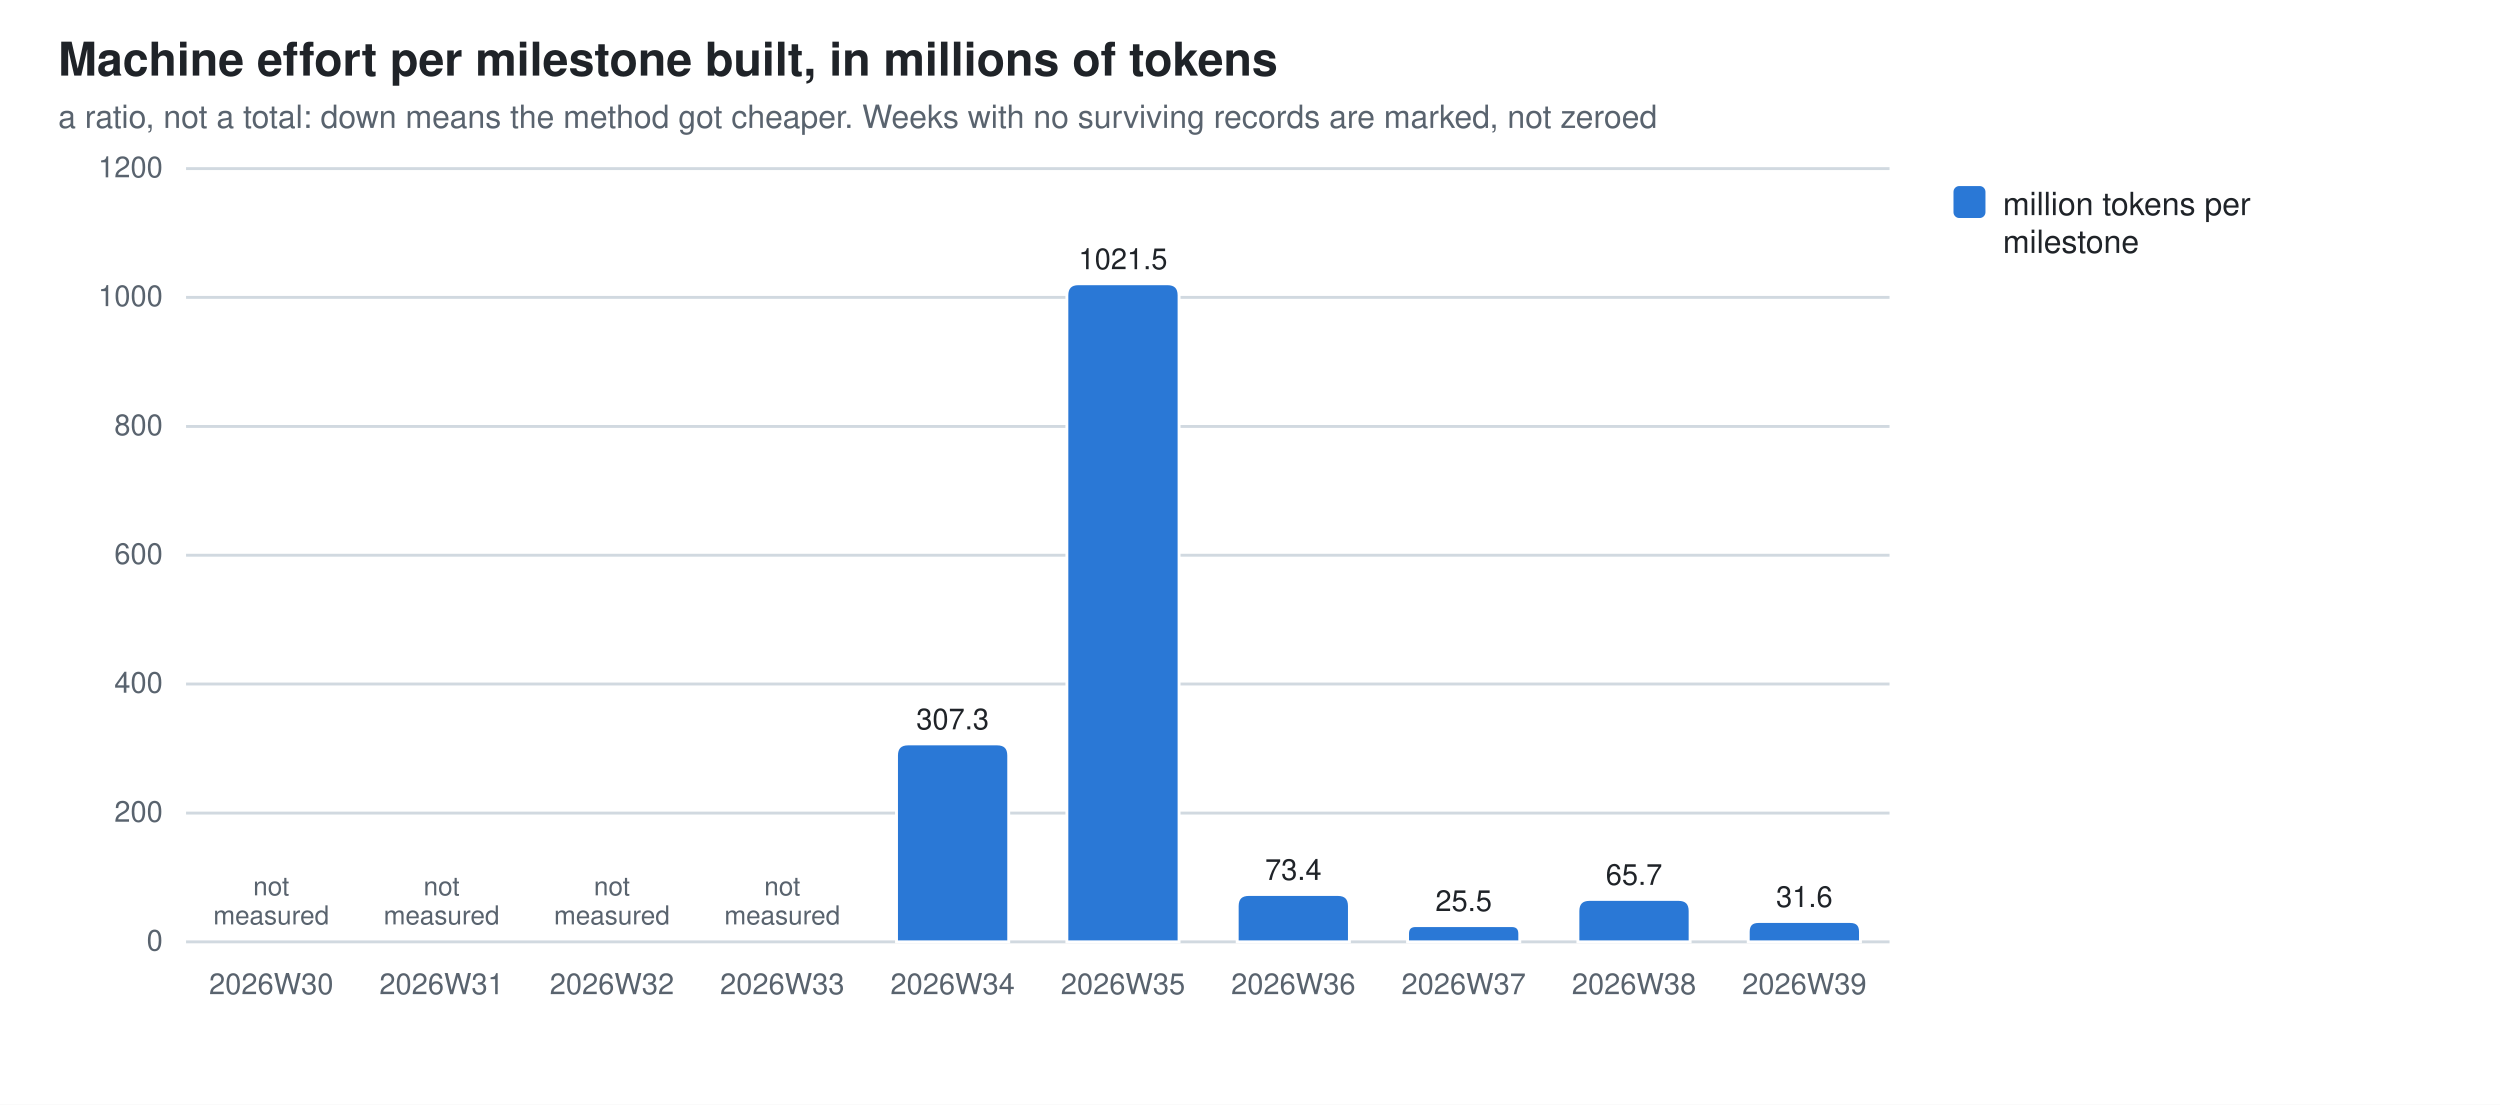
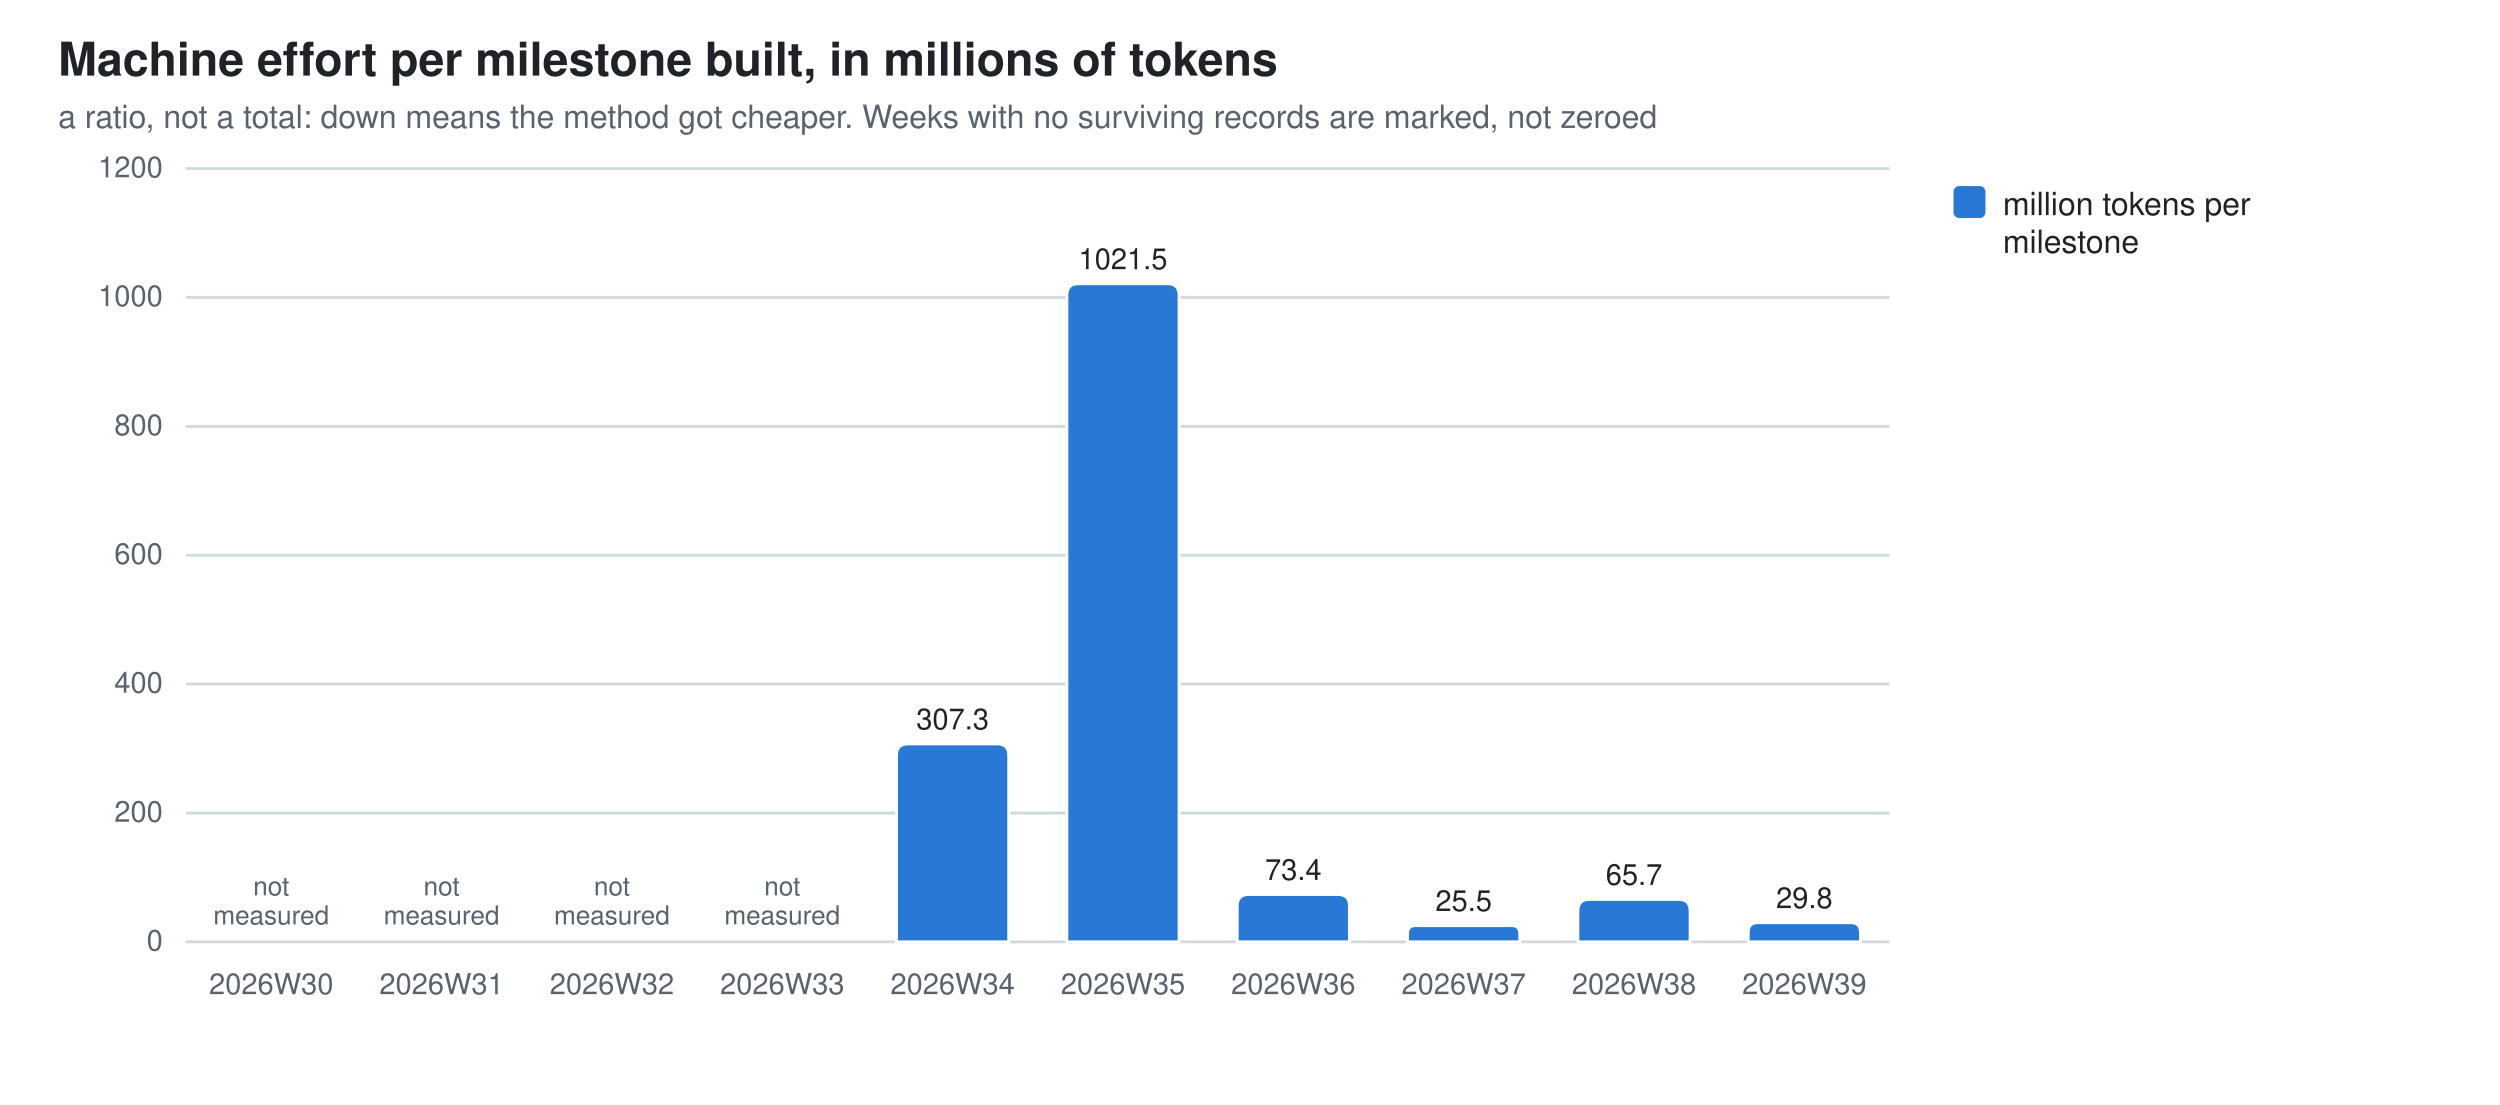
<svg xmlns="http://www.w3.org/2000/svg" width="860" height="380" viewBox="0 0 860 380" role="img" aria-label="Machine effort per milestone built, in millions of tokens">
  <style>
  .bg{fill:#ffffff} .fg{fill:#1f2328} .mut{fill:#59636e} .grid{stroke:#d1d9e0}
  .seg{stroke:#ffffff;stroke-width:1}
  .val{paint-order:stroke;stroke:#ffffff;stroke-width:3px;stroke-linejoin:round}
  .s0{fill:#2a78d6}  .s1{fill:#eb6834}  .s2{fill:#1baf7a}  .s3{fill:#eda100}  .s4{fill:#e87ba4}  .s5{fill:#008300}  .s6{fill:#4a3aa7}  .s7{fill:#e34948}
  @media (prefers-color-scheme: dark){
    .bg{fill:#0d1117} .fg{fill:#e6edf3} .mut{fill:#9198a1} .grid{stroke:#30363d}
    .seg{stroke:#0d1117} .val{stroke:#0d1117} .s0{fill:#3987e5} .s1{fill:#d95926} .s2{fill:#199e70} .s3{fill:#c98500} .s4{fill:#d55181} .s5{fill:#008300} .s6{fill:#9085e9} .s7{fill:#e66767}}
  text{font-family:-apple-system,BlinkMacSystemFont,"Segoe UI",Helvetica,Arial,sans-serif}
</style>
  <rect class="bg" width="860" height="380" />
  <text class="fg" x="20" y="26" font-size="16" font-weight="600">Machine effort per milestone built, in millions of tokens</text>
  <text class="mut" x="20" y="44" font-size="11">a ratio, not a total: down means the method got cheaper. Weeks with no surviving records are marked, not zeroed</text>
  <line class="grid" x1="64" y1="324.0" x2="650.0" y2="324.0" stroke-width="1" />
  <text class="mut" x="56" y="327.0" font-size="10" text-anchor="end">0</text>
  <line class="grid" x1="64" y1="279.7" x2="650.0" y2="279.7" stroke-width="1" />
  <text class="mut" x="56" y="282.7" font-size="10" text-anchor="end">200</text>
  <line class="grid" x1="64" y1="235.3" x2="650.0" y2="235.3" stroke-width="1" />
  <text class="mut" x="56" y="238.3" font-size="10" text-anchor="end">400</text>
  <line class="grid" x1="64" y1="191.0" x2="650.0" y2="191.0" stroke-width="1" />
  <text class="mut" x="56" y="194.0" font-size="10" text-anchor="end">600</text>
  <line class="grid" x1="64" y1="146.7" x2="650.0" y2="146.7" stroke-width="1" />
  <text class="mut" x="56" y="149.7" font-size="10" text-anchor="end">800</text>
  <line class="grid" x1="64" y1="102.3" x2="650.0" y2="102.3" stroke-width="1" />
  <text class="mut" x="56" y="105.3" font-size="10" text-anchor="end">1000</text>
  <line class="grid" x1="64" y1="58.0" x2="650.0" y2="58.0" stroke-width="1" />
  <text class="mut" x="56" y="61.0" font-size="10" text-anchor="end">1200</text>
  <text class="mut" x="93.3" y="342" font-size="10" text-anchor="middle">2026W30</text>
  <text class="mut" x="93.3" y="308.0" font-size="9" text-anchor="middle">not<tspan x="93.3" dy="10">measured</tspan>
  </text>
  <text class="mut" x="151.9" y="342" font-size="10" text-anchor="middle">2026W31</text>
  <text class="mut" x="151.9" y="308.0" font-size="9" text-anchor="middle">not<tspan x="151.9" dy="10">measured</tspan>
  </text>
  <text class="mut" x="210.5" y="342" font-size="10" text-anchor="middle">2026W32</text>
  <text class="mut" x="210.5" y="308.0" font-size="9" text-anchor="middle">not<tspan x="210.5" dy="10">measured</tspan>
  </text>
  <text class="mut" x="269.1" y="342" font-size="10" text-anchor="middle">2026W33</text>
  <text class="mut" x="269.1" y="308.0" font-size="9" text-anchor="middle">not<tspan x="269.1" dy="10">measured</tspan>
  </text>
  <path class="seg s0" d="M308.4,324.0 V259.9 Q308.4,255.9 312.4,255.9 H343.0 Q347.0,255.9 347.0,259.9 V324.0 Z" />
  <text class="mut" x="327.7" y="342" font-size="10" text-anchor="middle">2026W34</text>
  <text class="fg val" x="327.7" y="250.9" font-size="10" text-anchor="middle">307.3</text>
  <path class="seg s0" d="M367.0,324.0 V101.6 Q367.0,97.6 371.0,97.6 H401.6 Q405.6,97.6 405.6,101.6 V324.0 Z" />
  <text class="mut" x="386.3" y="342" font-size="10" text-anchor="middle">2026W35</text>
  <text class="fg val" x="386.3" y="92.6" font-size="10" text-anchor="middle">1021.5</text>
  <path class="seg s0" d="M425.6,324.0 V311.7 Q425.6,307.7 429.6,307.7 H460.2 Q464.2,307.7 464.2,311.7 V324.0 Z" />
  <text class="mut" x="444.9" y="342" font-size="10" text-anchor="middle">2026W36</text>
  <text class="fg val" x="444.9" y="302.7" font-size="10" text-anchor="middle">73.4</text>
  <path class="seg s0" d="M484.2,324.0 V321.2 Q484.2,318.4 487.0,318.4 H520.0 Q522.8,318.4 522.8,321.2 V324.0 Z" />
  <text class="mut" x="503.5" y="342" font-size="10" text-anchor="middle">2026W37</text>
  <text class="fg val" x="503.5" y="313.4" font-size="10" text-anchor="middle">25.5</text>
  <path class="seg s0" d="M542.8,324.0 V313.4 Q542.8,309.4 546.8,309.4 H577.4 Q581.4,309.4 581.4,313.4 V324.0 Z" />
  <text class="mut" x="562.1" y="342" font-size="10" text-anchor="middle">2026W38</text>
  <text class="fg val" x="562.1" y="304.4" font-size="10" text-anchor="middle">65.7</text>
-   <path class="seg s0" d="M601.4,324.0 V320.5 Q601.4,317.0 604.9,317.0 H636.5 Q640.0,317.0 640.0,320.5 V324.0 Z" />
+   <path class="seg s0" d="M601.4,324.0 V320.7 Q601.4,317.4 604.7,317.4 H636.7 Q640.0,317.4 640.0,320.7 V324.0 Z" />
  <text class="mut" x="620.7" y="342" font-size="10" text-anchor="middle">2026W39</text>
-   <text class="fg val" x="620.7" y="312.0" font-size="10" text-anchor="middle">31.6</text>
+   <text class="fg val" x="620.7" y="312.4" font-size="10" text-anchor="middle">29.8</text>
  <rect class="s0" x="672" y="64" width="11" height="11" rx="2" />
  <text class="fg" y="74" font-size="11">
    <tspan x="689" dy="0">million tokens per</tspan>
    <tspan x="689" dy="13">milestone</tspan>
  </text>
</svg>
